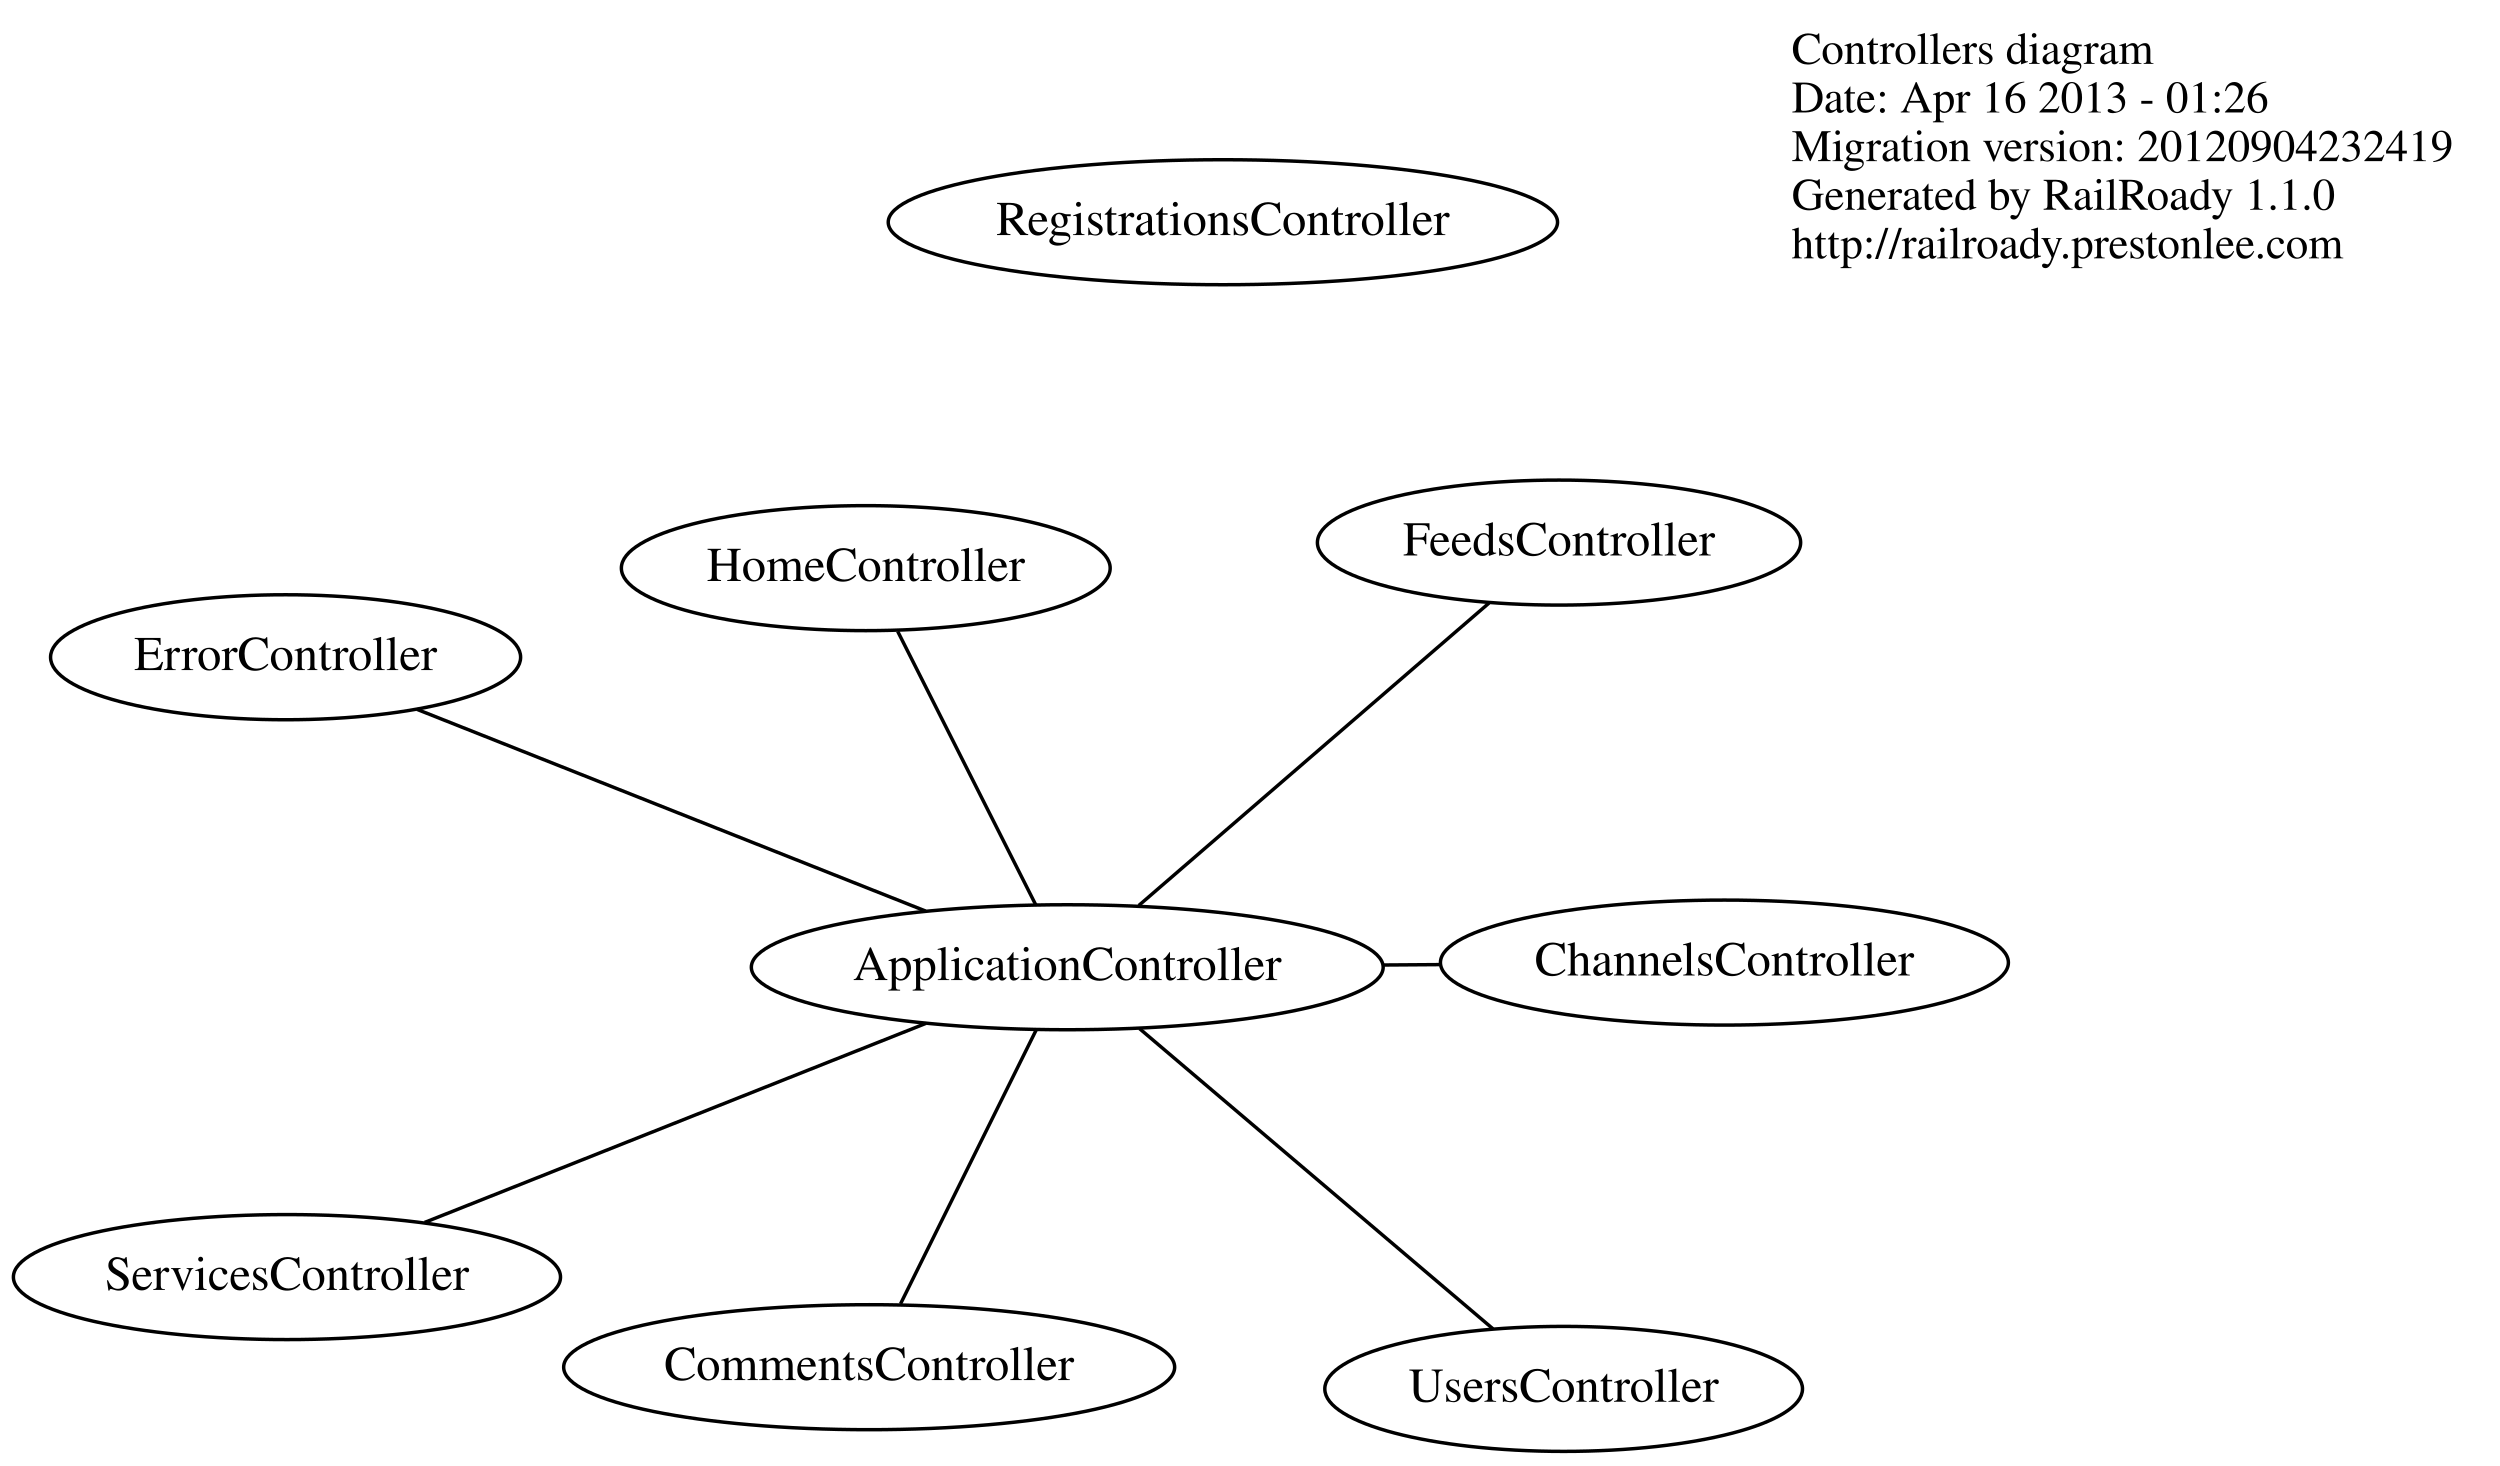
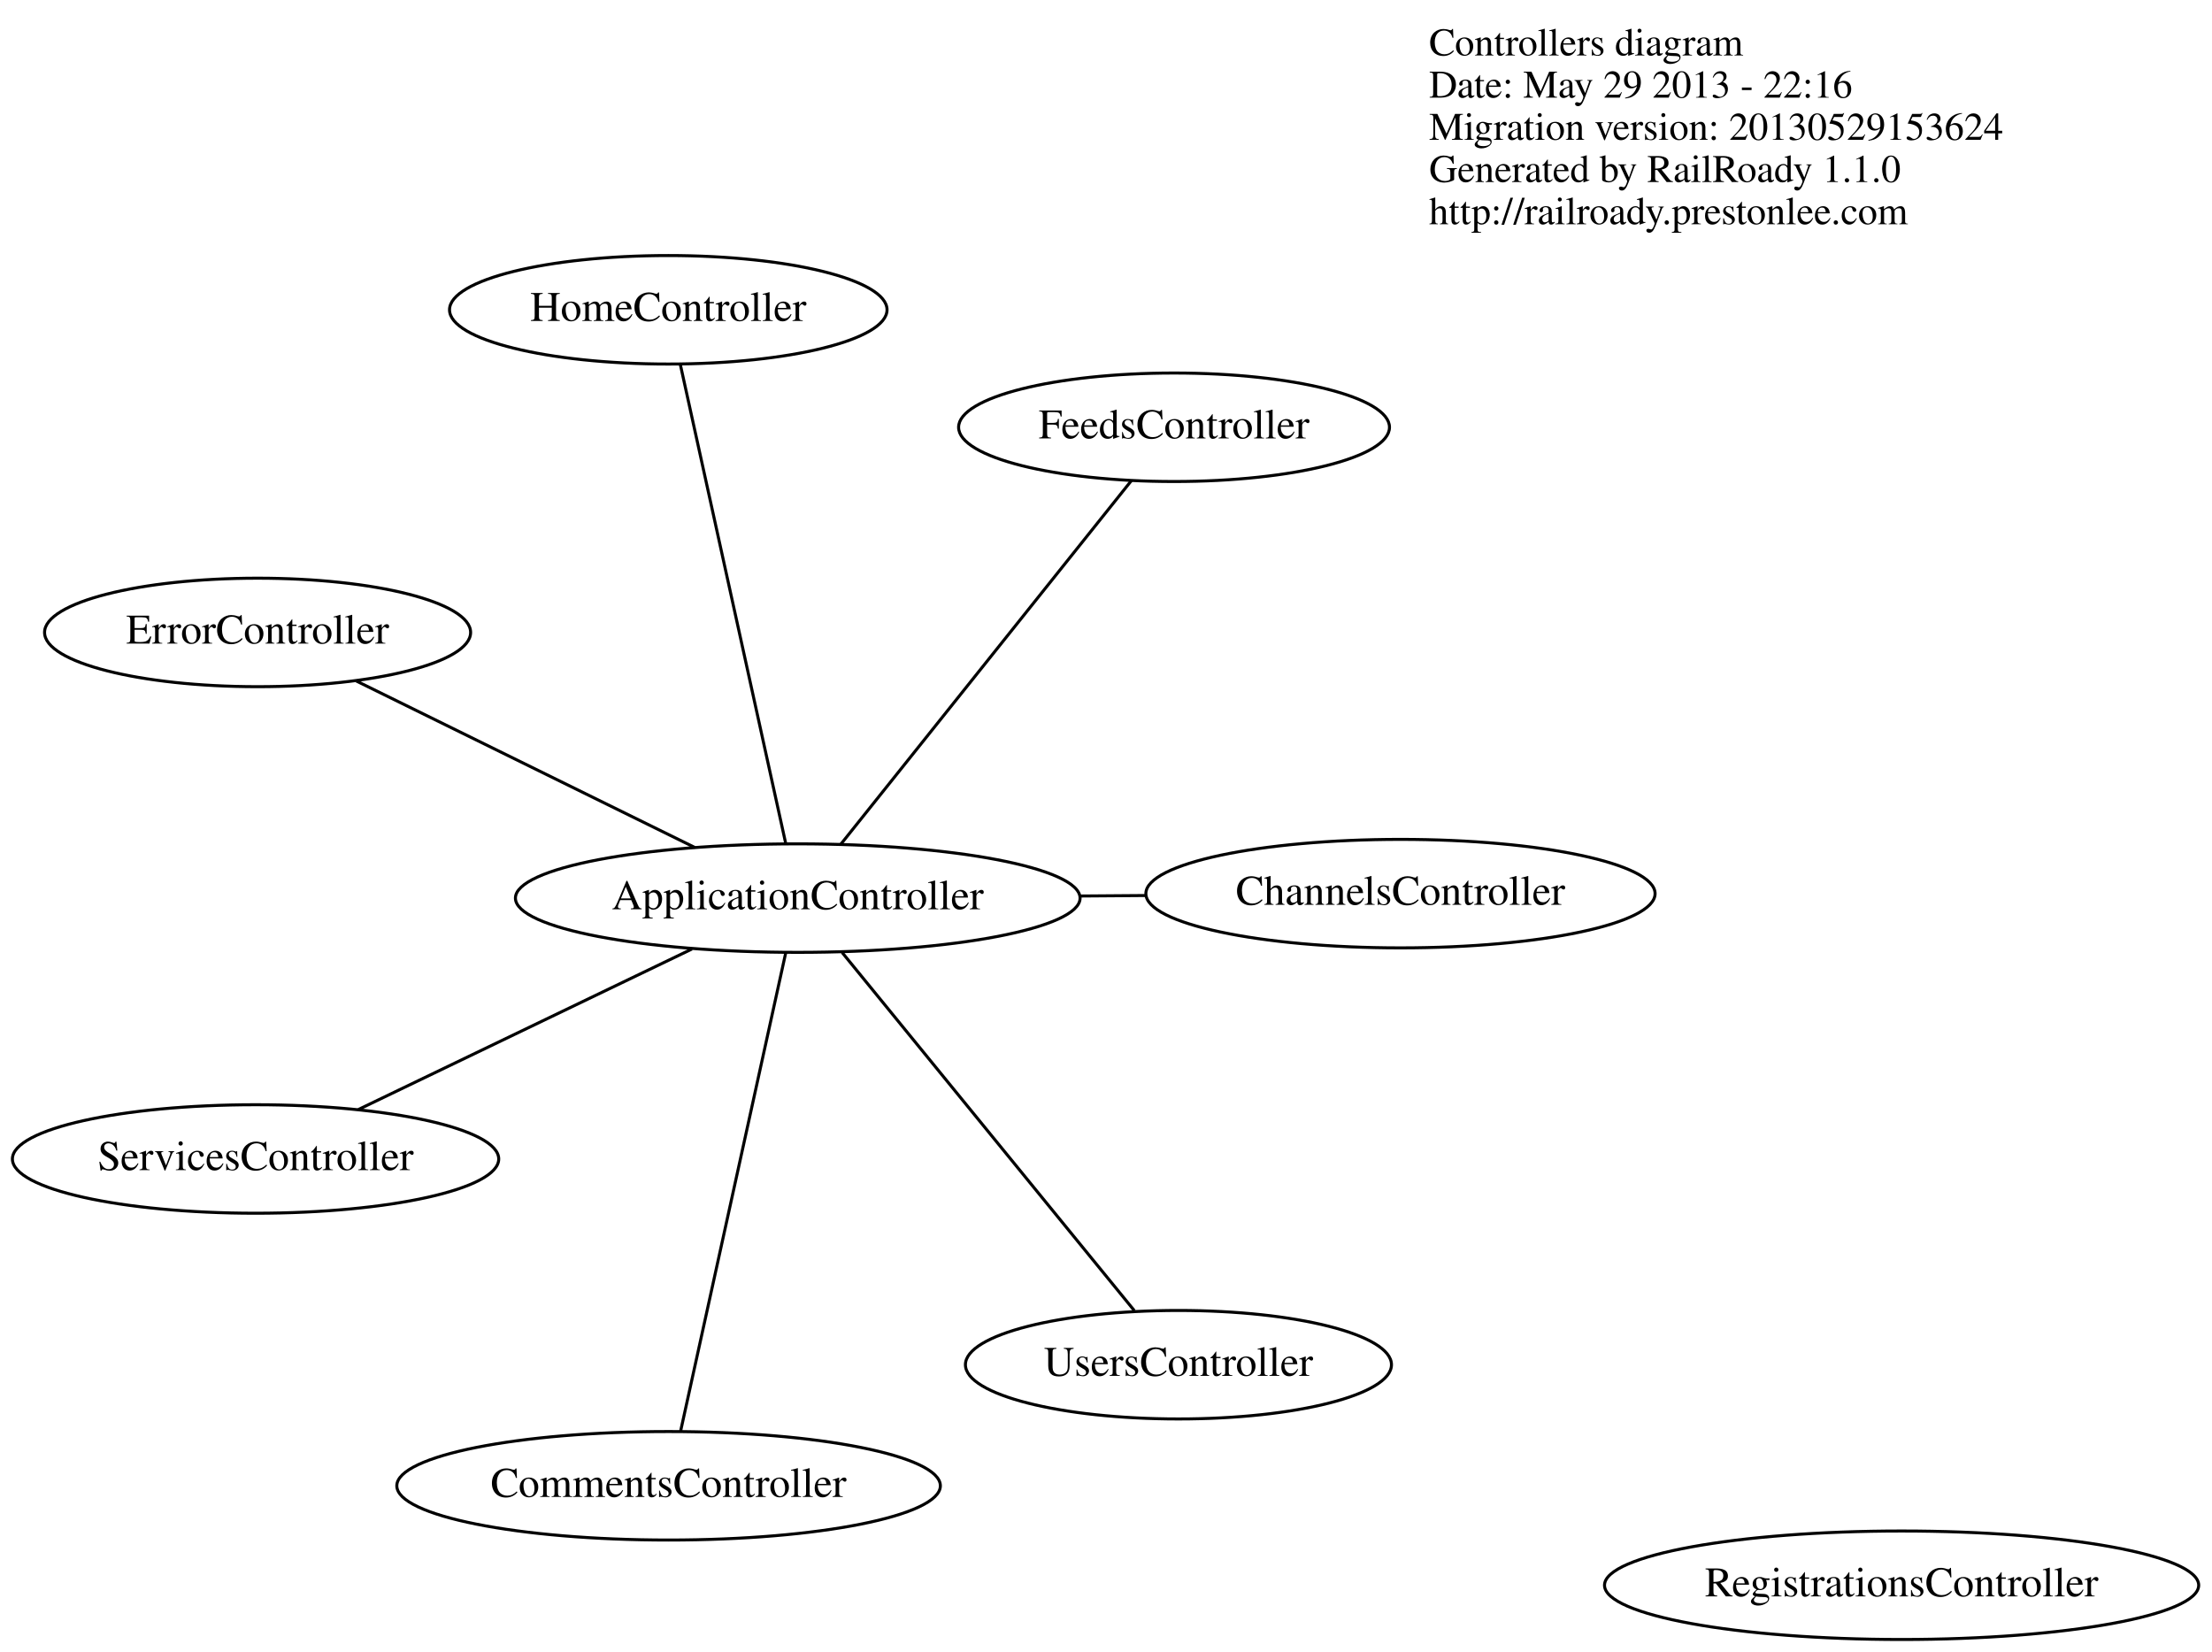
- <svg xmlns="http://www.w3.org/2000/svg" width="720pt" height="422pt" viewBox="0.00 0.00 720.00 422.00">
-   <g id="graph0" class="graph" transform="scale(1 1) rotate(0) translate(4 418)">
-     <polygon fill="white" stroke="white" points="-4,5 -4,-418 717,-418 717,5 -4,5" />
+ <svg xmlns="http://www.w3.org/2000/svg" width="734pt" height="548pt" viewBox="0.00 0.00 733.58 548.00">
+   <g id="graph0" class="graph" transform="scale(1 1) rotate(0) translate(4 544)">
+     <polygon fill="white" stroke="white" points="-4,5 -4,-544 730.582,-544 730.582,5 -4,5" />
    <g id="node1" class="node">
-       <text text-anchor="start" x="512" y="-399.6" font-family="Times,serif" font-size="13.00">Controllers diagram</text>
-       <text text-anchor="start" x="512" y="-385.6" font-family="Times,serif" font-size="13.00">Date: Apr 16 2013 - 01:26</text>
-       <text text-anchor="start" x="512" y="-371.6" font-family="Times,serif" font-size="13.00">Migration version: 20120904232419</text>
-       <text text-anchor="start" x="512" y="-357.6" font-family="Times,serif" font-size="13.00">Generated by RailRoady 1.1.0</text>
-       <text text-anchor="start" x="512" y="-343.6" font-family="Times,serif" font-size="13.00">http://railroady.prestonlee.com</text>
+       <text text-anchor="start" x="470" y="-525.6" font-family="Times,serif" font-size="13.00">Controllers diagram</text>
+       <text text-anchor="start" x="470" y="-511.6" font-family="Times,serif" font-size="13.00">Date: May 29 2013 - 22:16</text>
+       <text text-anchor="start" x="470" y="-497.6" font-family="Times,serif" font-size="13.00">Migration version: 20130529153624</text>
+       <text text-anchor="start" x="470" y="-483.6" font-family="Times,serif" font-size="13.00">Generated by RailRoady 1.1.0</text>
+       <text text-anchor="start" x="470" y="-469.6" font-family="Times,serif" font-size="13.00">http://railroady.prestonlee.com</text>
    </g>
    <g id="node2" class="node">
-       <ellipse fill="none" stroke="black" cx="303.369" cy="-139.434" rx="90.984" ry="18" />
-       <text text-anchor="middle" x="303.369" y="-135.734" font-family="Times,serif" font-size="14.00">ApplicationController</text>
+       <ellipse fill="none" stroke="black" cx="260.506" cy="-245.998" rx="93.683" ry="18" />
+       <text text-anchor="middle" x="260.506" y="-242.298" font-family="Times,serif" font-size="14.00">ApplicationController</text>
    </g>
    <g id="node3" class="node">
-       <ellipse fill="none" stroke="black" cx="492.632" cy="-140.774" rx="81.786" ry="18" />
-       <text text-anchor="middle" x="492.632" y="-137.074" font-family="Times,serif" font-size="14.00">ChannelsController</text>
+       <ellipse fill="none" stroke="black" cx="460.507" cy="-247.485" rx="84.485" ry="18" />
+       <text text-anchor="middle" x="460.507" y="-243.785" font-family="Times,serif" font-size="14.00">ChannelsController</text>
    </g>
    <g id="edge1" class="edge">
-       <path fill="none" stroke="black" d="M394.397,-140.078C399.795,-140.117 405.208,-140.155 410.567,-140.193" />
+       <path fill="none" stroke="black" d="M354.065,-246.693C361.385,-246.748 368.751,-246.803 376.006,-246.857" />
    </g>
    <g id="node4" class="node">
-       <ellipse fill="none" stroke="black" cx="246.318" cy="-24.247" rx="87.985" ry="18" />
-       <text text-anchor="middle" x="246.318" y="-20.547" font-family="Times,serif" font-size="14.00">CommentsController</text>
+       <ellipse fill="none" stroke="black" cx="217.646" cy="-51" rx="90.184" ry="18" />
+       <text text-anchor="middle" x="217.646" y="-47.3" font-family="Times,serif" font-size="14.00">CommentsController</text>
    </g>
    <g id="edge2" class="edge">
-       <path fill="none" stroke="black" d="M294.455,-121.436C283.799,-99.923 266.068,-64.123 255.358,-42.498" />
+       <path fill="none" stroke="black" d="M256.551,-228.002C248.406,-190.949 229.843,-106.493 221.654,-69.235" />
    </g>
    <g id="node5" class="node">
-       <ellipse fill="none" stroke="black" cx="78.25" cy="-228.711" rx="67.688" ry="18" />
-       <text text-anchor="middle" x="78.25" y="-225.011" font-family="Times,serif" font-size="14.00">ErrorController</text>
+       <ellipse fill="none" stroke="black" cx="81.264" cy="-334.152" rx="70.688" ry="18" />
+       <text text-anchor="middle" x="81.264" y="-330.452" font-family="Times,serif" font-size="14.00">ErrorController</text>
    </g>
    <g id="edge3" class="edge">
-       <path fill="none" stroke="black" d="M262.601,-155.602C220.915,-172.133 156.683,-197.606 116.092,-213.704" />
+       <path fill="none" stroke="black" d="M226.37,-262.786C194.07,-278.672 145.916,-302.354 114.063,-318.021" />
    </g>
    <g id="node6" class="node">
-       <ellipse fill="none" stroke="black" cx="445" cy="-261.734" rx="69.588" ry="18" />
-       <text text-anchor="middle" x="445" y="-258.034" font-family="Times,serif" font-size="14.00">FeedsController</text>
+       <ellipse fill="none" stroke="black" cx="385.369" cy="-402.228" rx="71.487" ry="18" />
+       <text text-anchor="middle" x="385.369" y="-398.528" font-family="Times,serif" font-size="14.00">FeedsController</text>
    </g>
    <g id="edge4" class="edge">
-       <path fill="none" stroke="black" d="M323.963,-157.218C350.969,-180.537 398.05,-221.192 424.839,-244.325" />
+       <path fill="none" stroke="black" d="M274.829,-263.919C298.915,-294.056 347.24,-354.52 371.213,-384.516" />
    </g>
    <g id="node7" class="node">
-       <ellipse fill="none" stroke="black" cx="245.342" cy="-254.376" rx="70.388" ry="18" />
-       <text text-anchor="middle" x="245.342" y="-250.676" font-family="Times,serif" font-size="14.00">HomeController</text>
+       <ellipse fill="none" stroke="black" cx="217.544" cy="-441.208" rx="72.588" ry="18" />
+       <text text-anchor="middle" x="217.544" y="-437.508" font-family="Times,serif" font-size="14.00">HomeController</text>
    </g>
    <g id="edge5" class="edge">
-       <path fill="none" stroke="black" d="M294.302,-157.394C283.465,-178.861 265.43,-214.584 254.537,-236.163" />
+       <path fill="none" stroke="black" d="M256.541,-264.013C248.377,-301.107 229.77,-385.655 221.561,-422.953" />
    </g>
    <g id="node9" class="node">
-       <ellipse fill="none" stroke="black" cx="78.643" cy="-50.2" rx="78.786" ry="18" />
-       <text text-anchor="middle" x="78.643" y="-46.5" font-family="Times,serif" font-size="14.00">ServicesController</text>
+       <ellipse fill="none" stroke="black" cx="80.593" cy="-159.439" rx="80.686" ry="18" />
+       <text text-anchor="middle" x="80.593" y="-155.739" font-family="Times,serif" font-size="14.00">ServicesController</text>
    </g>
    <g id="edge6" class="edge">
-       <path fill="none" stroke="black" d="M262.673,-123.275C221.692,-107.002 158.882,-82.061 118.282,-65.939" />
+       <path fill="none" stroke="black" d="M225.39,-229.103C193.382,-213.703 146.395,-191.097 114.705,-175.851" />
    </g>
    <g id="node10" class="node">
-       <ellipse fill="none" stroke="black" cx="446.332" cy="-18" rx="68.788" ry="18" />
-       <text text-anchor="middle" x="446.332" y="-14.3" font-family="Times,serif" font-size="14.00">UsersController</text>
+       <ellipse fill="none" stroke="black" cx="386.831" cy="-91.176" rx="70.688" ry="18" />
+       <text text-anchor="middle" x="386.831" y="-87.476" font-family="Times,serif" font-size="14.00">UsersController</text>
    </g>
    <g id="edge7" class="edge">
-       <path fill="none" stroke="black" d="M324.157,-121.777C351.417,-98.622 398.941,-58.254 425.982,-35.286" />
+       <path fill="none" stroke="black" d="M275.244,-227.935C299.586,-198.102 347.907,-138.881 372.187,-109.124" />
    </g>
    <g id="node8" class="node">
-       <ellipse fill="none" stroke="black" cx="348.191" cy="-354" rx="96.383" ry="18" />
-       <text text-anchor="middle" x="348.191" y="-350.3" font-family="Times,serif" font-size="14.00">RegistrationsController</text>
+       <ellipse fill="none" stroke="black" cx="626.791" cy="-18" rx="98.583" ry="18" />
+       <text text-anchor="middle" x="626.791" y="-14.3" font-family="Times,serif" font-size="14.00">RegistrationsController</text>
    </g>
  </g>
</svg>
